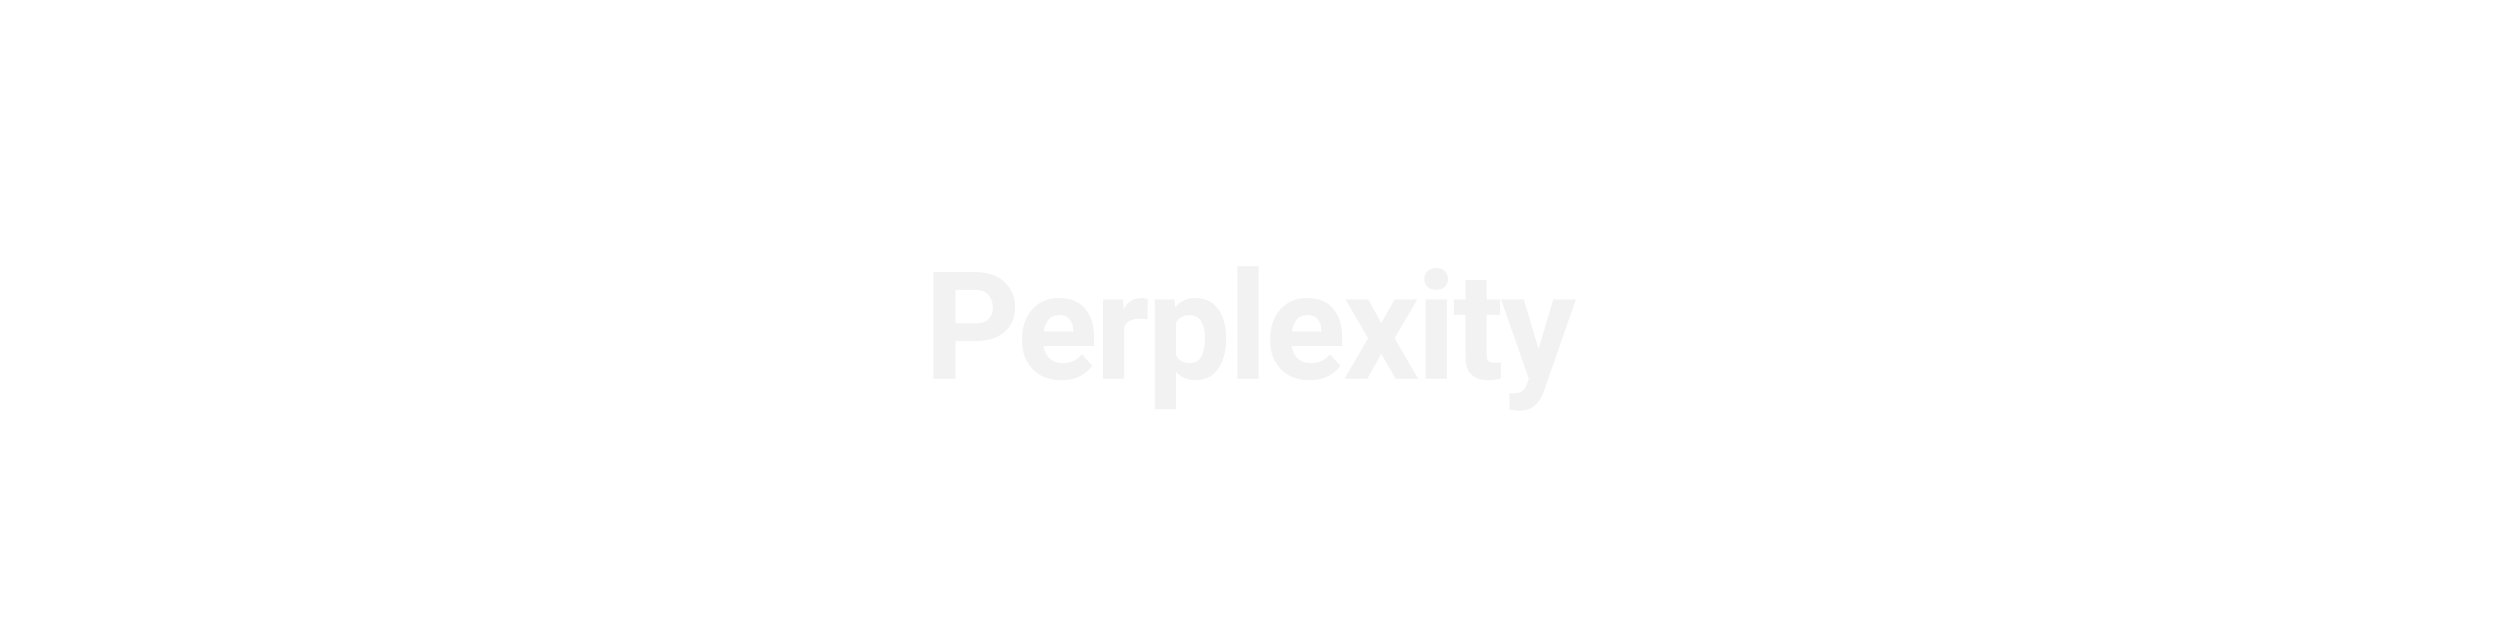
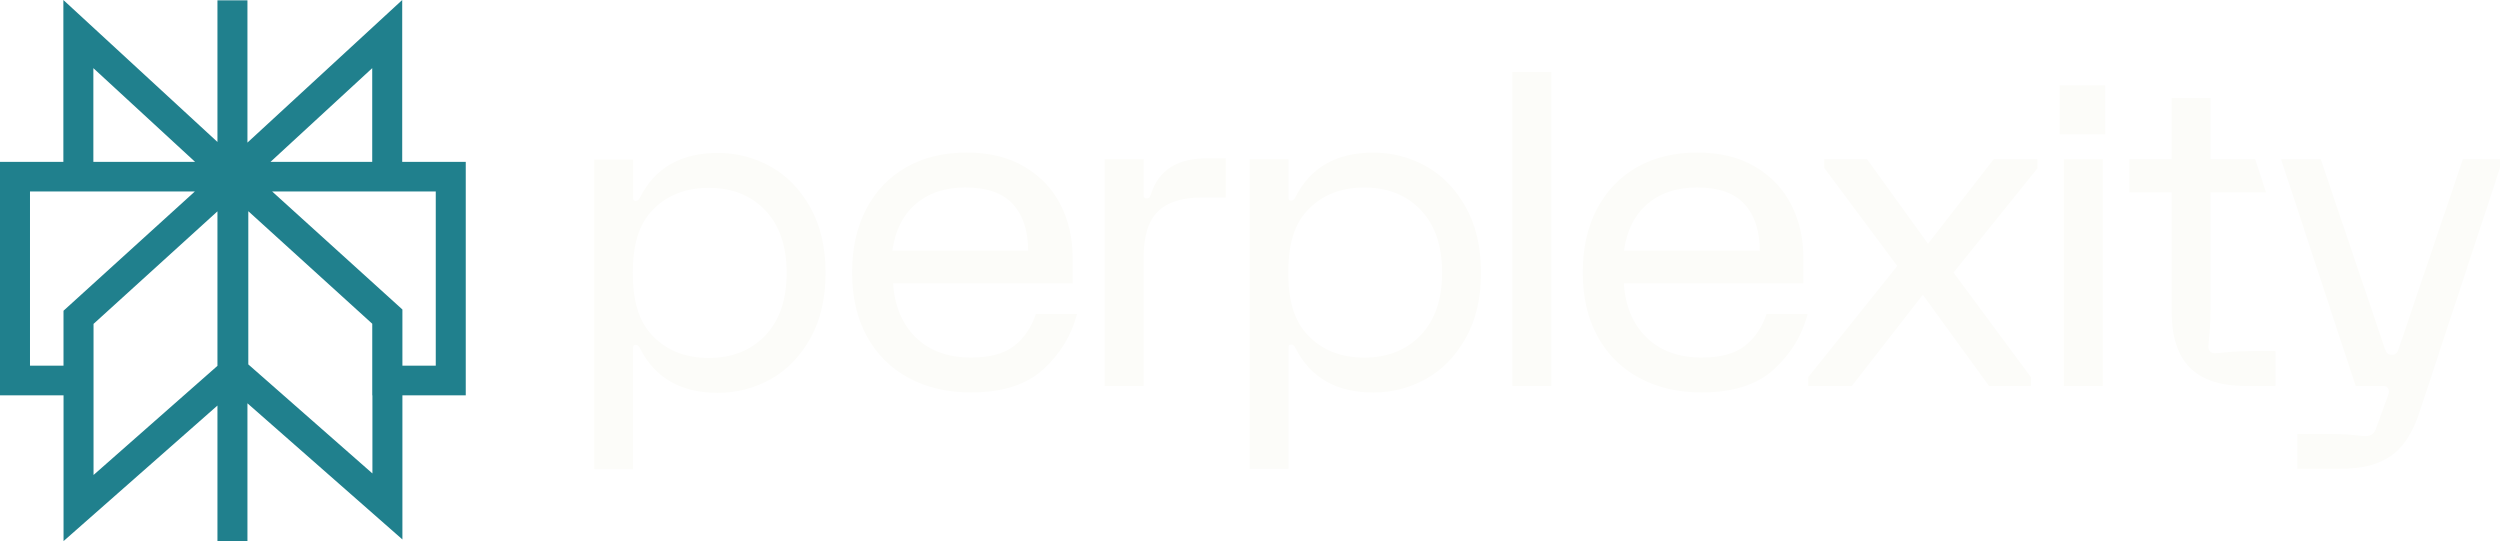
- <svg xmlns="http://www.w3.org/2000/svg" width="800" height="200" viewBox="0 0 800 200" role="img" aria-label="Perplexity">
-   <rect width="800" height="200" fill="none" />
-   <text x="400" y="108" text-anchor="middle" dominant-baseline="middle" font-family="ui-sans-serif, system-ui, -apple-system, Segoe UI, Roboto, Helvetica Neue, Arial, sans-serif" font-size="48" font-weight="600" letter-spacing="-0.02em" fill="#f2f2f2">Perplexity</text>
+ <svg xmlns="http://www.w3.org/2000/svg" version="1.1" xml:space="preserve" style="fill-rule:evenodd;clip-rule:evenodd;stroke-linejoin:round;stroke-miterlimit:2;" viewBox="64 42 1460 316">
+   <path d="M101.008,42L190.99,124.905L190.99,42.191L208.506,42.191L208.506,125.276L298.891,42L298.891,136.524L336,136.524L336,272.866L299.005,272.866L299.005,357.035L208.506,277.525L208.506,357.948L190.99,357.948L190.99,278.836L101.11,358L101.11,272.866L64,272.866L64,136.524L101.008,136.524L101.008,42ZM177.785,153.826L81.516,153.826L81.516,255.564L101.088,255.564L101.088,223.472L177.785,153.826ZM118.625,231.149L118.625,319.392L190.99,255.655L190.99,165.421L118.625,231.149ZM209.01,254.812L209.01,165.336L281.396,231.068L281.396,272.866L281.489,272.866L281.489,318.491L209.01,254.812ZM299.005,255.564L318.484,255.564L318.484,153.826L222.932,153.826L299.005,222.751L299.005,255.564ZM281.375,136.524L281.375,81.798L221.977,136.524L281.375,136.524ZM177.921,136.524L118.524,136.524L118.524,81.798L177.921,136.524Z" style="fill:rgb(32,128,141);" />
+   <g>
+     <path d="M768.761,134.448L779.882,134.448L779.882,157.366L765.486,157.366C754.204,157.366 745.79,160.08 740.213,165.524C734.669,170.951 731.881,179.877 731.881,192.284L731.881,267.432L709.153,267.432L709.153,134.971L731.881,134.971L731.881,156.108C731.881,157.301 732.481,157.89 733.648,157.89C734.313,157.89 734.815,157.726 735.172,157.383C735.528,157.039 735.836,156.369 736.193,155.339C740.57,141.428 751.448,134.464 768.777,134.464L768.761,134.464L768.761,134.448ZM919.945,162.843C925.911,173.452 928.91,186.236 928.91,201.177C928.91,216.118 925.927,228.902 919.945,239.511C913.963,250.121 906.214,258.065 896.698,263.329C887.183,268.593 876.953,271.225 866.011,271.225C844.45,271.225 829.293,262.561 820.539,245.233C819.874,243.876 819.015,243.189 818.01,243.189C817.005,243.189 816.486,243.696 816.486,244.726L816.486,315.804L793.758,315.804L793.758,134.954L816.486,134.954L816.486,157.628C816.486,158.641 816.989,159.165 818.01,159.165C819.031,159.165 819.858,158.494 820.539,157.121C829.293,139.793 844.45,131.129 866.011,131.129C876.953,131.129 887.183,133.761 896.698,139.025C906.214,144.289 913.947,152.233 919.945,162.843ZM906.198,201.177C906.198,185.549 902.032,173.37 893.699,164.625C885.367,155.879 874.392,151.514 860.726,151.514C847.06,151.514 836.085,155.895 827.753,164.625C819.404,173.37 816.357,185.565 816.357,201.177C816.357,216.789 819.42,228.984 827.753,237.729C836.085,246.492 847.076,250.84 860.726,250.84C874.376,250.84 885.367,246.459 893.699,237.729C902.032,229 906.198,216.789 906.198,201.177ZM537.17,163.039C543.136,173.648 546.135,186.432 546.135,201.373C546.135,216.315 543.152,229.098 537.17,239.707C531.188,250.317 523.44,258.262 513.924,263.525C504.408,268.789 494.179,271.421 483.236,271.421C461.676,271.421 446.518,262.757 437.764,245.429C437.1,244.072 436.241,243.386 435.235,243.386C434.23,243.386 433.712,243.892 433.712,244.922L433.712,316L411,316L411,135.151L433.728,135.151L433.728,157.824C433.728,158.838 434.23,159.361 435.252,159.361C436.273,159.361 437.1,158.691 437.781,157.317C446.535,139.989 461.692,131.325 483.253,131.325C494.195,131.325 504.424,133.957 513.94,139.221C523.456,144.485 531.189,152.43 537.187,163.039L537.17,163.039ZM523.407,201.373C523.407,185.745 519.241,173.567 510.909,164.821C502.576,156.091 491.585,151.71 477.935,151.71C464.286,151.71 453.295,156.091 444.962,164.821C436.63,173.583 433.566,185.762 433.566,201.373C433.566,216.985 436.63,229.18 444.962,237.926C453.295,246.688 464.269,251.036 477.935,251.036C491.601,251.036 502.576,246.655 510.909,237.926C519.241,229.196 523.407,216.985 523.407,201.373ZM668.982,225.355L692.975,225.355C689.781,237.762 683.248,248.502 673.408,257.575C663.551,266.664 649.448,271.192 631.081,271.192C617.269,271.192 605.111,268.348 594.59,262.659C584.069,256.97 575.947,248.878 570.208,238.334C564.47,227.807 561.617,215.415 561.617,201.144C561.617,186.873 564.405,174.482 569.949,163.954C575.493,153.427 583.291,145.318 593.309,139.63C603.328,133.941 615.064,131.096 628.536,131.096C642.007,131.096 653.176,133.908 662.514,139.499C671.868,145.106 678.838,152.544 683.475,161.78C688.111,171.049 690.413,181.184 690.413,192.219L690.413,207.503L585.593,207.503C586.419,220.745 590.861,231.289 598.853,239.086C606.845,246.9 617.593,250.807 631.065,250.807C642.007,250.807 650.404,248.568 656.208,244.056C662.011,239.544 666.259,233.316 668.966,225.322L668.982,225.355ZM585.123,188.426L664.443,188.426C664.443,176.885 661.493,167.829 655.592,161.29C649.691,154.767 640.435,151.481 627.806,151.481C616.021,151.481 606.375,154.669 598.886,161.045C591.396,167.404 586.809,176.542 585.123,188.426ZM947.244,267.4L969.988,267.4L969.988,84L947.244,84L947.244,267.416L947.244,267.4ZM1266.89,120.487L1293.45,120.487L1293.45,91.814L1266.89,91.814L1266.89,120.487ZM1364.95,247.669C1360.82,248.094 1358.32,248.306 1357.5,248.306C1356.33,248.306 1355.37,247.963 1354.71,247.276C1354.04,246.606 1353.69,245.674 1353.69,244.464C1353.69,243.631 1353.91,241.113 1354.34,236.945C1354.74,232.793 1354.97,226.368 1354.97,217.72L1354.97,154.342L1387.39,154.342L1381,134.938L1354.98,134.938L1354.98,99.268L1332.26,99.268L1332.26,134.922L1307.53,134.922L1307.53,154.326L1332.26,154.326L1332.26,224.063C1332.26,238.678 1335.81,249.548 1342.87,256.676C1349.94,263.803 1360.72,267.383 1375.22,267.383L1392.9,267.383L1392.9,247.015L1384.05,247.015C1375.46,247.015 1369.1,247.227 1364.97,247.652L1364.95,247.669ZM1502.34,134.938L1464.7,246.083C1464.2,247.456 1463.4,249.238 1460.83,249.238C1458.25,249.238 1457.44,247.456 1456.93,246.083L1419.29,134.938L1396.11,134.938L1439.7,267.4L1455.12,267.4C1456.12,267.4 1456.89,267.498 1457.41,267.661C1457.91,267.825 1458.33,268.25 1458.67,268.936C1459.33,269.95 1459.25,271.486 1458.41,273.514L1451.34,292.869C1450.32,295.419 1448.39,296.694 1445.54,296.694C1444.52,296.694 1442.17,296.481 1438.47,296.056C1434.76,295.631 1429.98,295.419 1424.08,295.419L1405.63,295.419L1405.63,315.787L1429.88,315.787C1444.03,315.787 1452.54,313.368 1459.87,308.529C1467.2,303.691 1472.87,295.157 1476.92,282.93L1524,140.022L1524,134.938L1502.34,134.938ZM1189.96,184.356L1154.34,134.938L1129.33,134.938L1129.33,140.022L1172.01,197.335L1119.97,262.299L1119.97,267.383L1145.49,267.383L1186.92,214.14L1225.57,267.383L1250.08,267.383L1250.08,262.299L1204.85,201.161L1253.88,140.284L1253.88,134.938L1228.36,134.938L1189.97,184.356L1189.96,184.356ZM1269.31,267.4L1292.05,267.4L1292.05,134.954L1269.31,134.954L1269.31,267.416L1269.31,267.4ZM1119.66,225.355C1116.45,237.762 1109.94,248.502 1100.1,257.575C1090.24,266.664 1076.14,271.192 1057.77,271.192C1043.96,271.192 1031.8,268.348 1021.28,262.659C1010.74,256.97 1002.64,248.878 996.899,238.334C991.176,227.807 988.323,215.415 988.323,201.144C988.323,186.873 991.111,174.482 996.656,163.954C1002.22,153.427 1010,145.318 1020.02,139.63C1030.03,133.941 1041.77,131.096 1055.26,131.096C1068.75,131.096 1079.9,133.908 1089.25,139.499C1098.59,145.106 1105.58,152.544 1110.21,161.78C1114.85,171.049 1117.15,181.184 1117.15,192.219L1117.15,207.503L1012.32,207.503C1013.16,220.745 1017.58,231.289 1025.58,239.086C1033.57,246.9 1044.32,250.807 1057.79,250.807C1068.73,250.807 1077.13,248.568 1082.93,244.056C1088.73,239.544 1092.98,233.316 1095.67,225.322L1119.68,225.322L1119.66,225.355ZM1012.38,188.426L1091.7,188.426C1091.7,176.885 1088.75,167.829 1082.87,161.29C1076.96,154.767 1067.71,151.481 1055.08,151.481C1043.29,151.481 1033.65,154.669 1026.16,161.045C1018.67,167.404 1014.07,176.542 1012.4,188.426L1012.38,188.426Z" style="fill:rgb(252,252,249);fill-rule:nonzero;" />
+   </g>
</svg>
